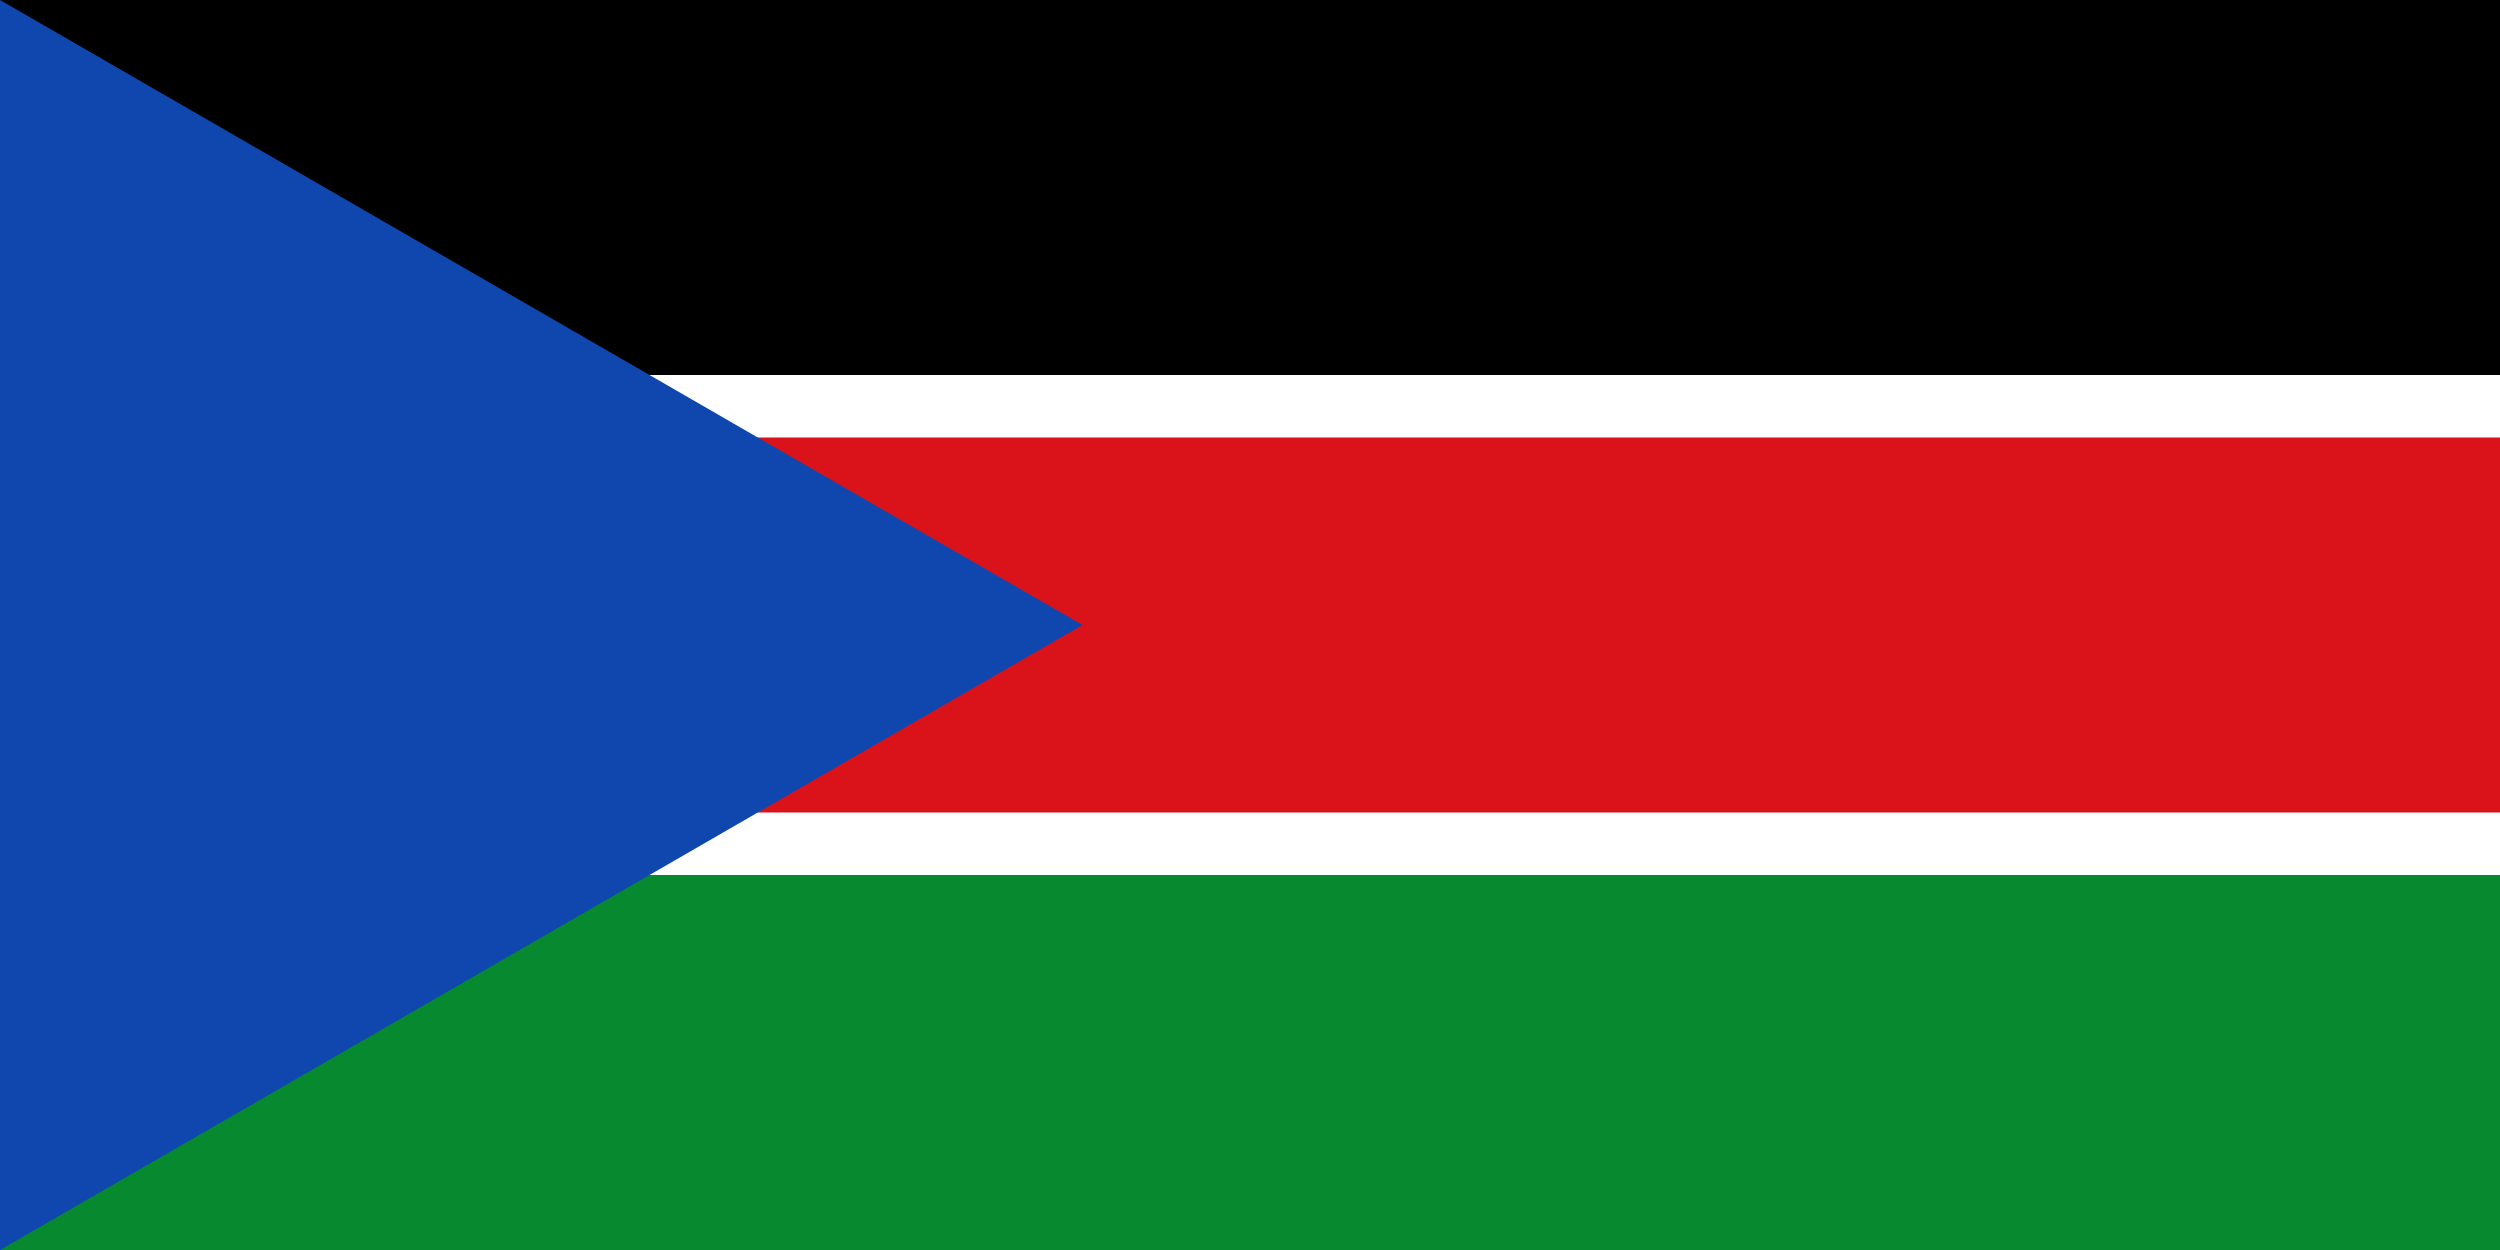
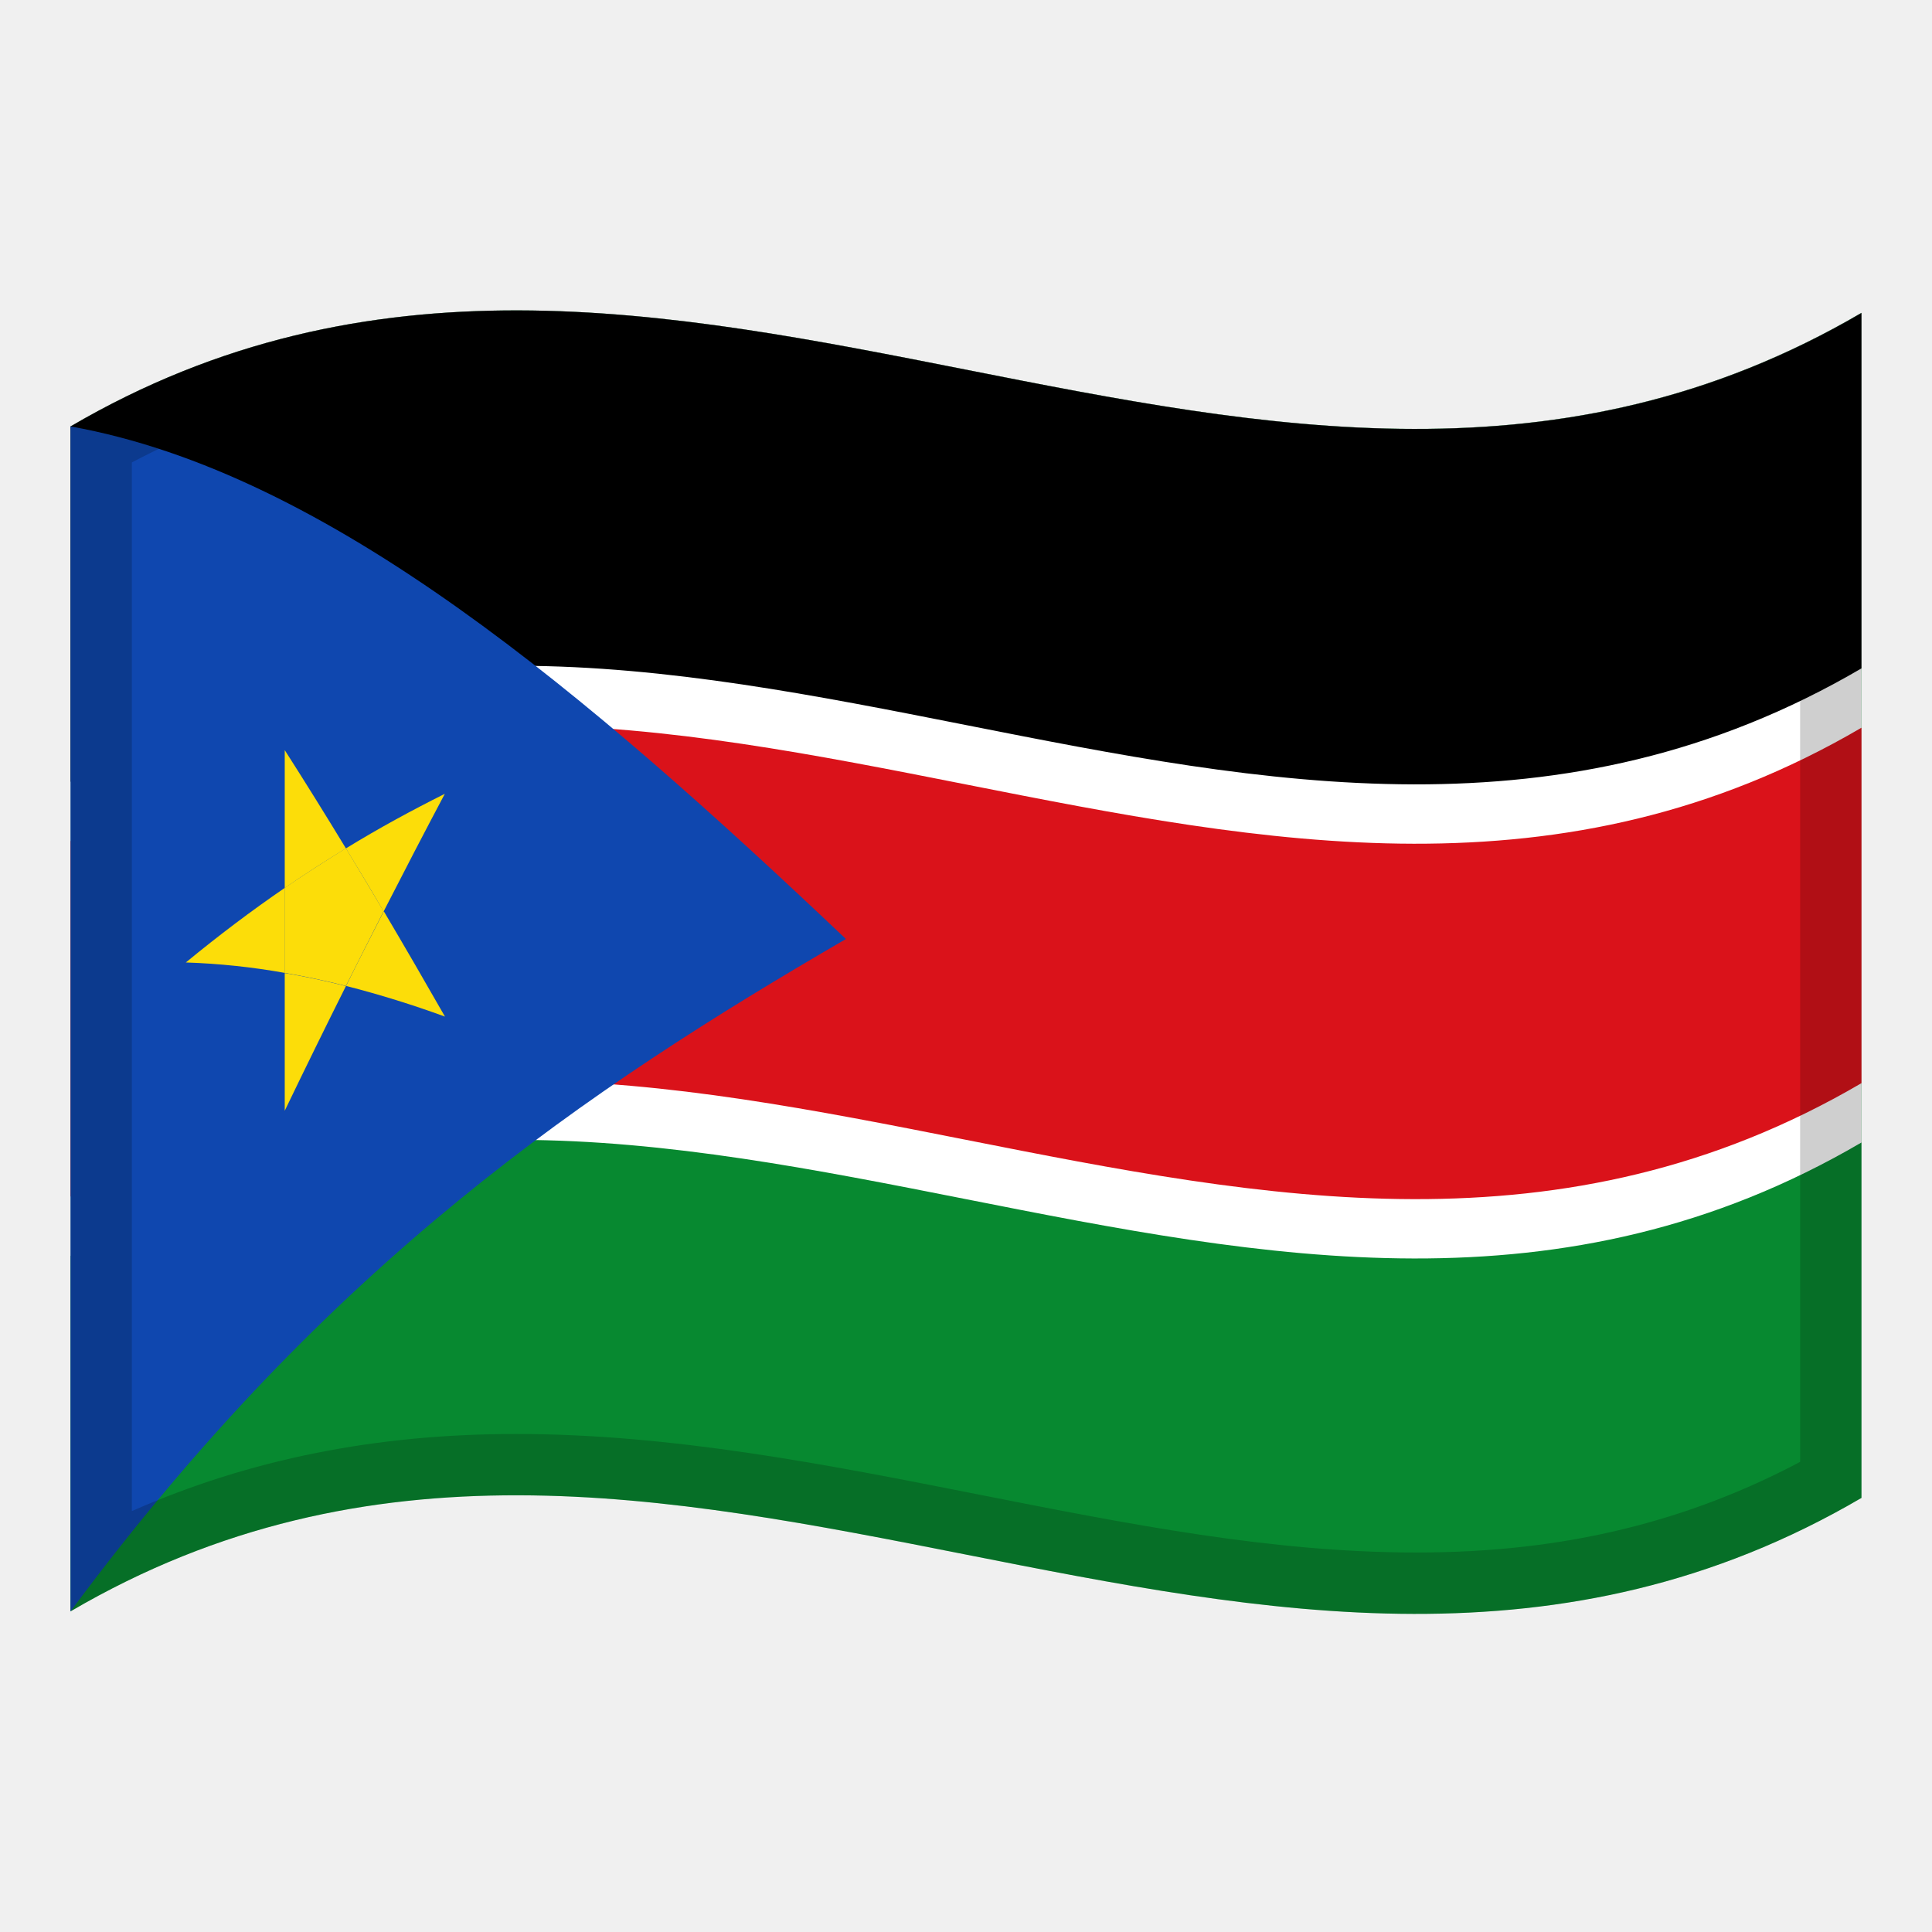
- <svg xmlns="http://www.w3.org/2000/svg" width="1000" height="500" viewBox="0 0 20 10">
-   <rect fill="#078930" width="20" height="10" />
-   <rect fill="#FFF" width="20" height="7" />
-   <rect width="20" height="3" />
-   <rect fill="#DA121A" y="3.5" width="20" height="3" />
-   <polygon fill="#0F47AF" points="0,0 8.66,5 0,10" />
-   <polygon fill="#FCDD09" points="-513674,0 415571,301930 -158734,-488533 -158734,488533 415571,-301930" transform="translate(2.88675,5) scale(0.000003114816)" />
+ <svg xmlns="http://www.w3.org/2000/svg" version="1.1" id="Layer_1" x="0px" y="0px" viewBox="0 0 1260 1260" style="enable-background:new 0 0 1260 1260;" xml:space="preserve">
+   <g>
+     <g>
+       <path d="M46,278.1v772.8c389.3-228,778.7,153.9,1168-74V204C824.7,432,435.3,50.2,46,278.1z" fill="#078930" />
+       <path d="M46,278.1v541c389.3-228,778.7,153.9,1168-74v-541C824.7,432,435.3,50.2,46,278.1z" fill="#FFFFFF" />
+       <path d="M46,278.1v231.8c389.3-228,778.7,153.9,1168-74V204.1C824.7,432,435.3,50.2,46,278.1z" />
+       <path d="M46,780.4c389.3-228,778.7,153.9,1168-74V474.6c-389.3,227.9-778.7-153.9-1168,74V780.4z" fill="#DA121A" />
+       <path d="M46,278.1v772.8c168.6-227.5,337.2-340.6,505.7-438.5C383.2,452.7,214.6,308.2,46,278.1z" fill="#0F47AF" />
+       <path d="M121.2,627.7c21.7,0.7,43.3,3,64.6,6.8V579C164.2,593.8,142.7,610,121.2,627.7z" fill="#FCDD09" />
+       <path d="M185.7,724.4c13.3-27.6,26.6-54.7,39.9-81.3c-13.3-3.4-26.6-6.2-39.9-8.5L185.7,724.4L185.7,724.4z" fill="#FCDD09" />
+       <path d="M290.2,663c-13.3-23.3-26.6-46.2-39.9-68.7c-8.2,16.1-16.5,32.3-24.6,48.7C247.6,648.6,269.1,655.3,290.2,663    z" fill="#FCDD09" />
+       <path d="M225.6,553.3c8.2,13.5,16.5,27.2,24.6,41.1c13.3-26,26.6-51.6,39.9-76.7C268.7,528.4,247.1,540.1,225.6,553.3    z" fill="#FCDD09" />
+       <path d="M185.7,579v55.5c13.3,2.3,26.6,5.1,39.9,8.5c8.2-16.5,16.5-32.7,24.6-48.7c-8.2-13.9-16.5-27.6-24.6-41.1    C212.3,561.4,199,570,185.7,579z" fill="#FCDD09" />
+       <path d="M185.7,489.2v89.9c13.3-9.1,26.6-17.7,39.9-25.8C212.3,531.4,199,510,185.7,489.2z" fill="#FCDD09" />
+     </g>
+     <path d="M119,242.2c-24.3,9.8-48.7,21.6-73,35.9v231.8v38.7v231.8v38.7v231.8c389.3-228,778.7,153.9,1168-74V745.1   v-38.7V474.6v-38.7V204.1V204C849,417.7,484,95.5,119,242.2z M1174,953.4c-36.9,19.5-74.6,33.9-114.7,43.7   c-42.5,10.4-86.9,15.4-135.8,15.4c-93.9,0-187-18.4-285.7-37.9c-98.1-19.4-199.5-39.4-301.2-39.4c-91.4,0-174,16.5-250.6,50.3   V301.6c15.7-8.3,31.8-15.8,47.9-22.3c61.8-24.8,128.1-36.9,202.7-36.9c93.9,0,187,18.4,285.6,37.9c98,19.4,199.4,39.4,301.1,39.4   c91.5,0,174.1-16.5,250.7-50.4V953.4z" enable-background="new" opacity="0.19" />
+   </g>
</svg>
